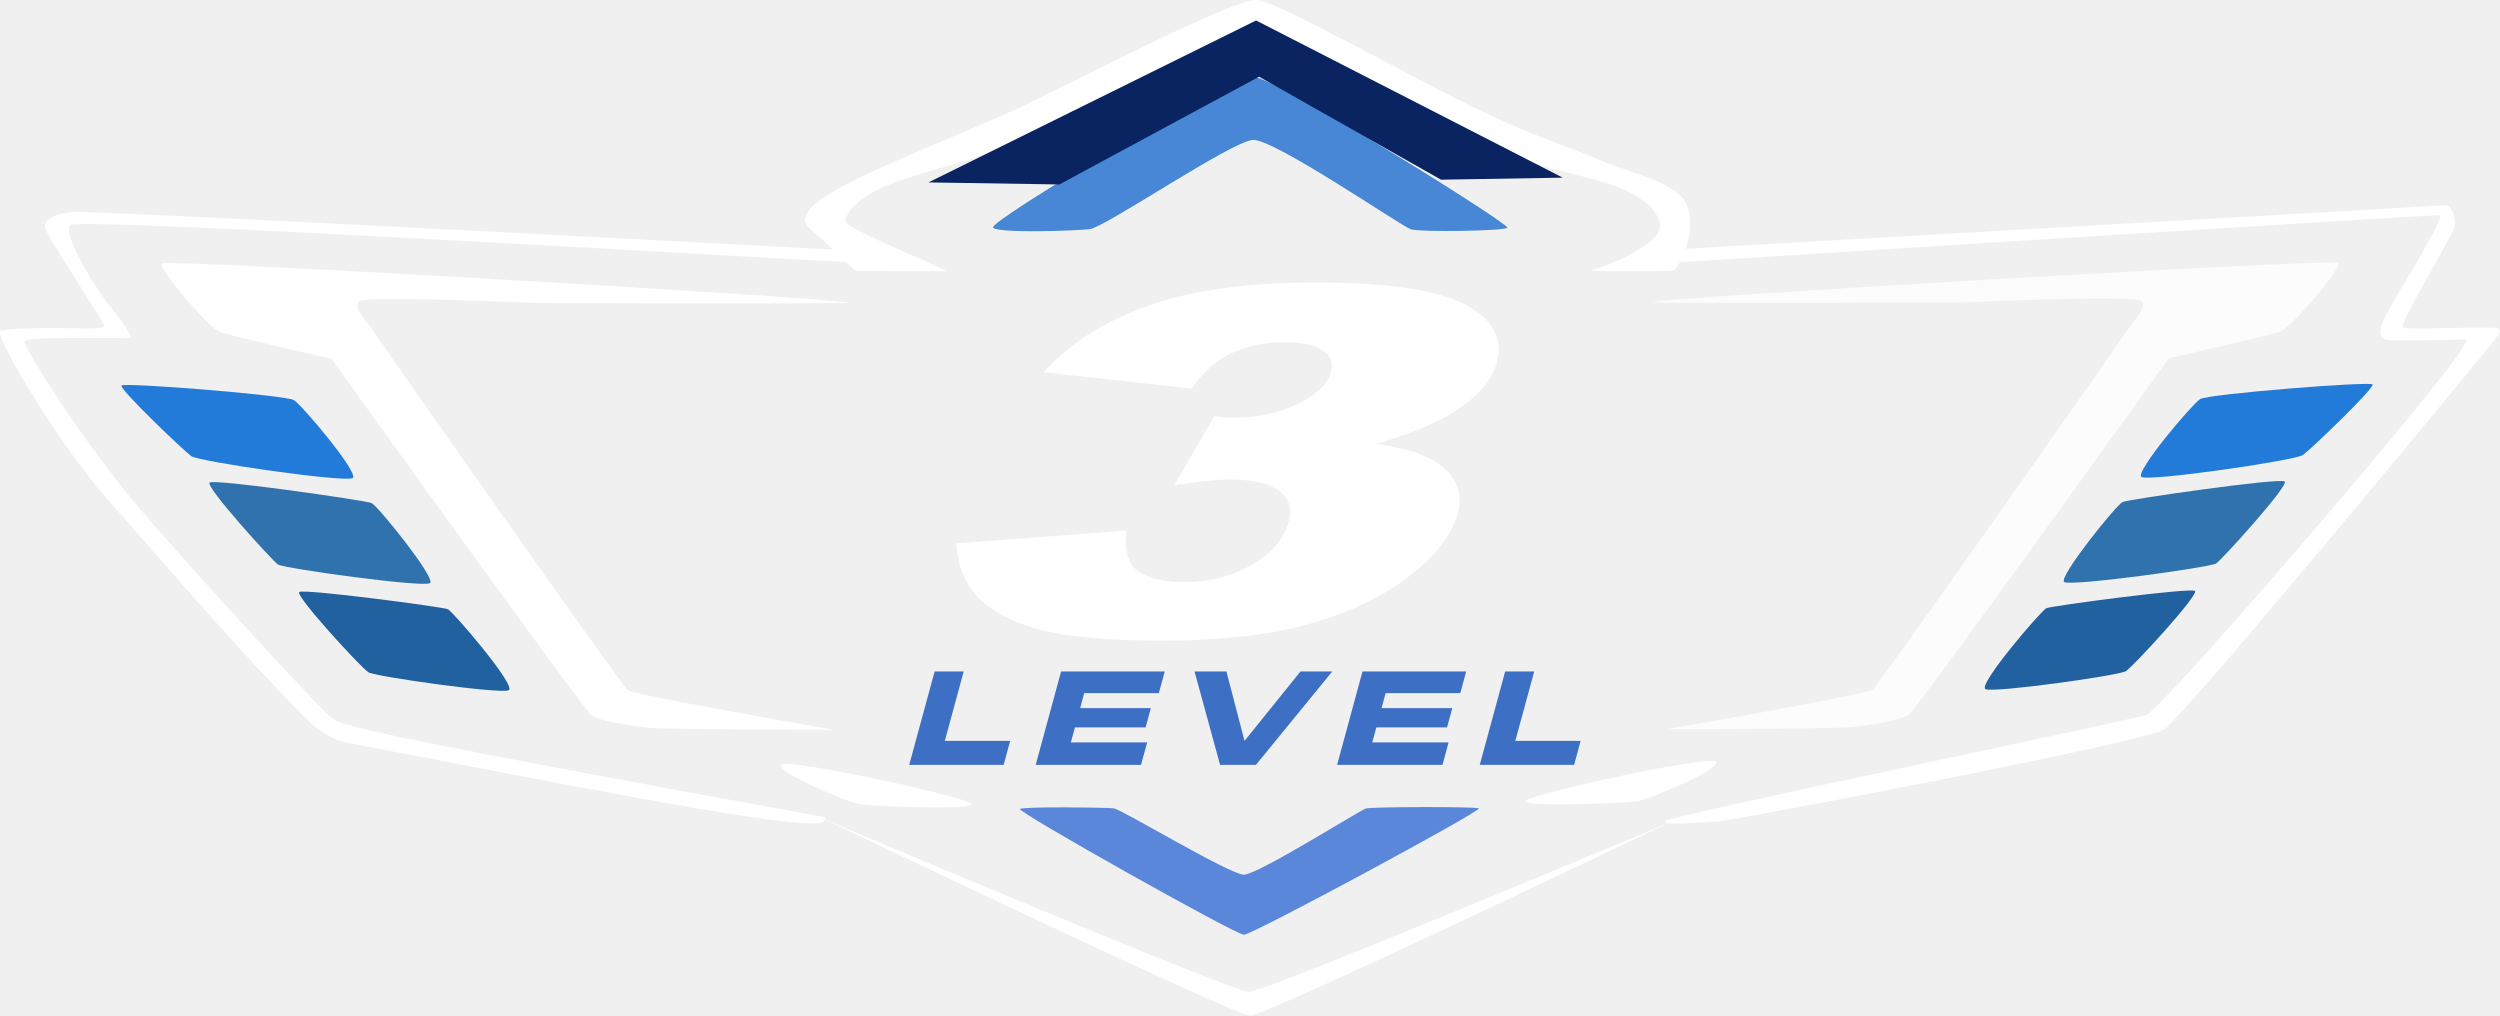
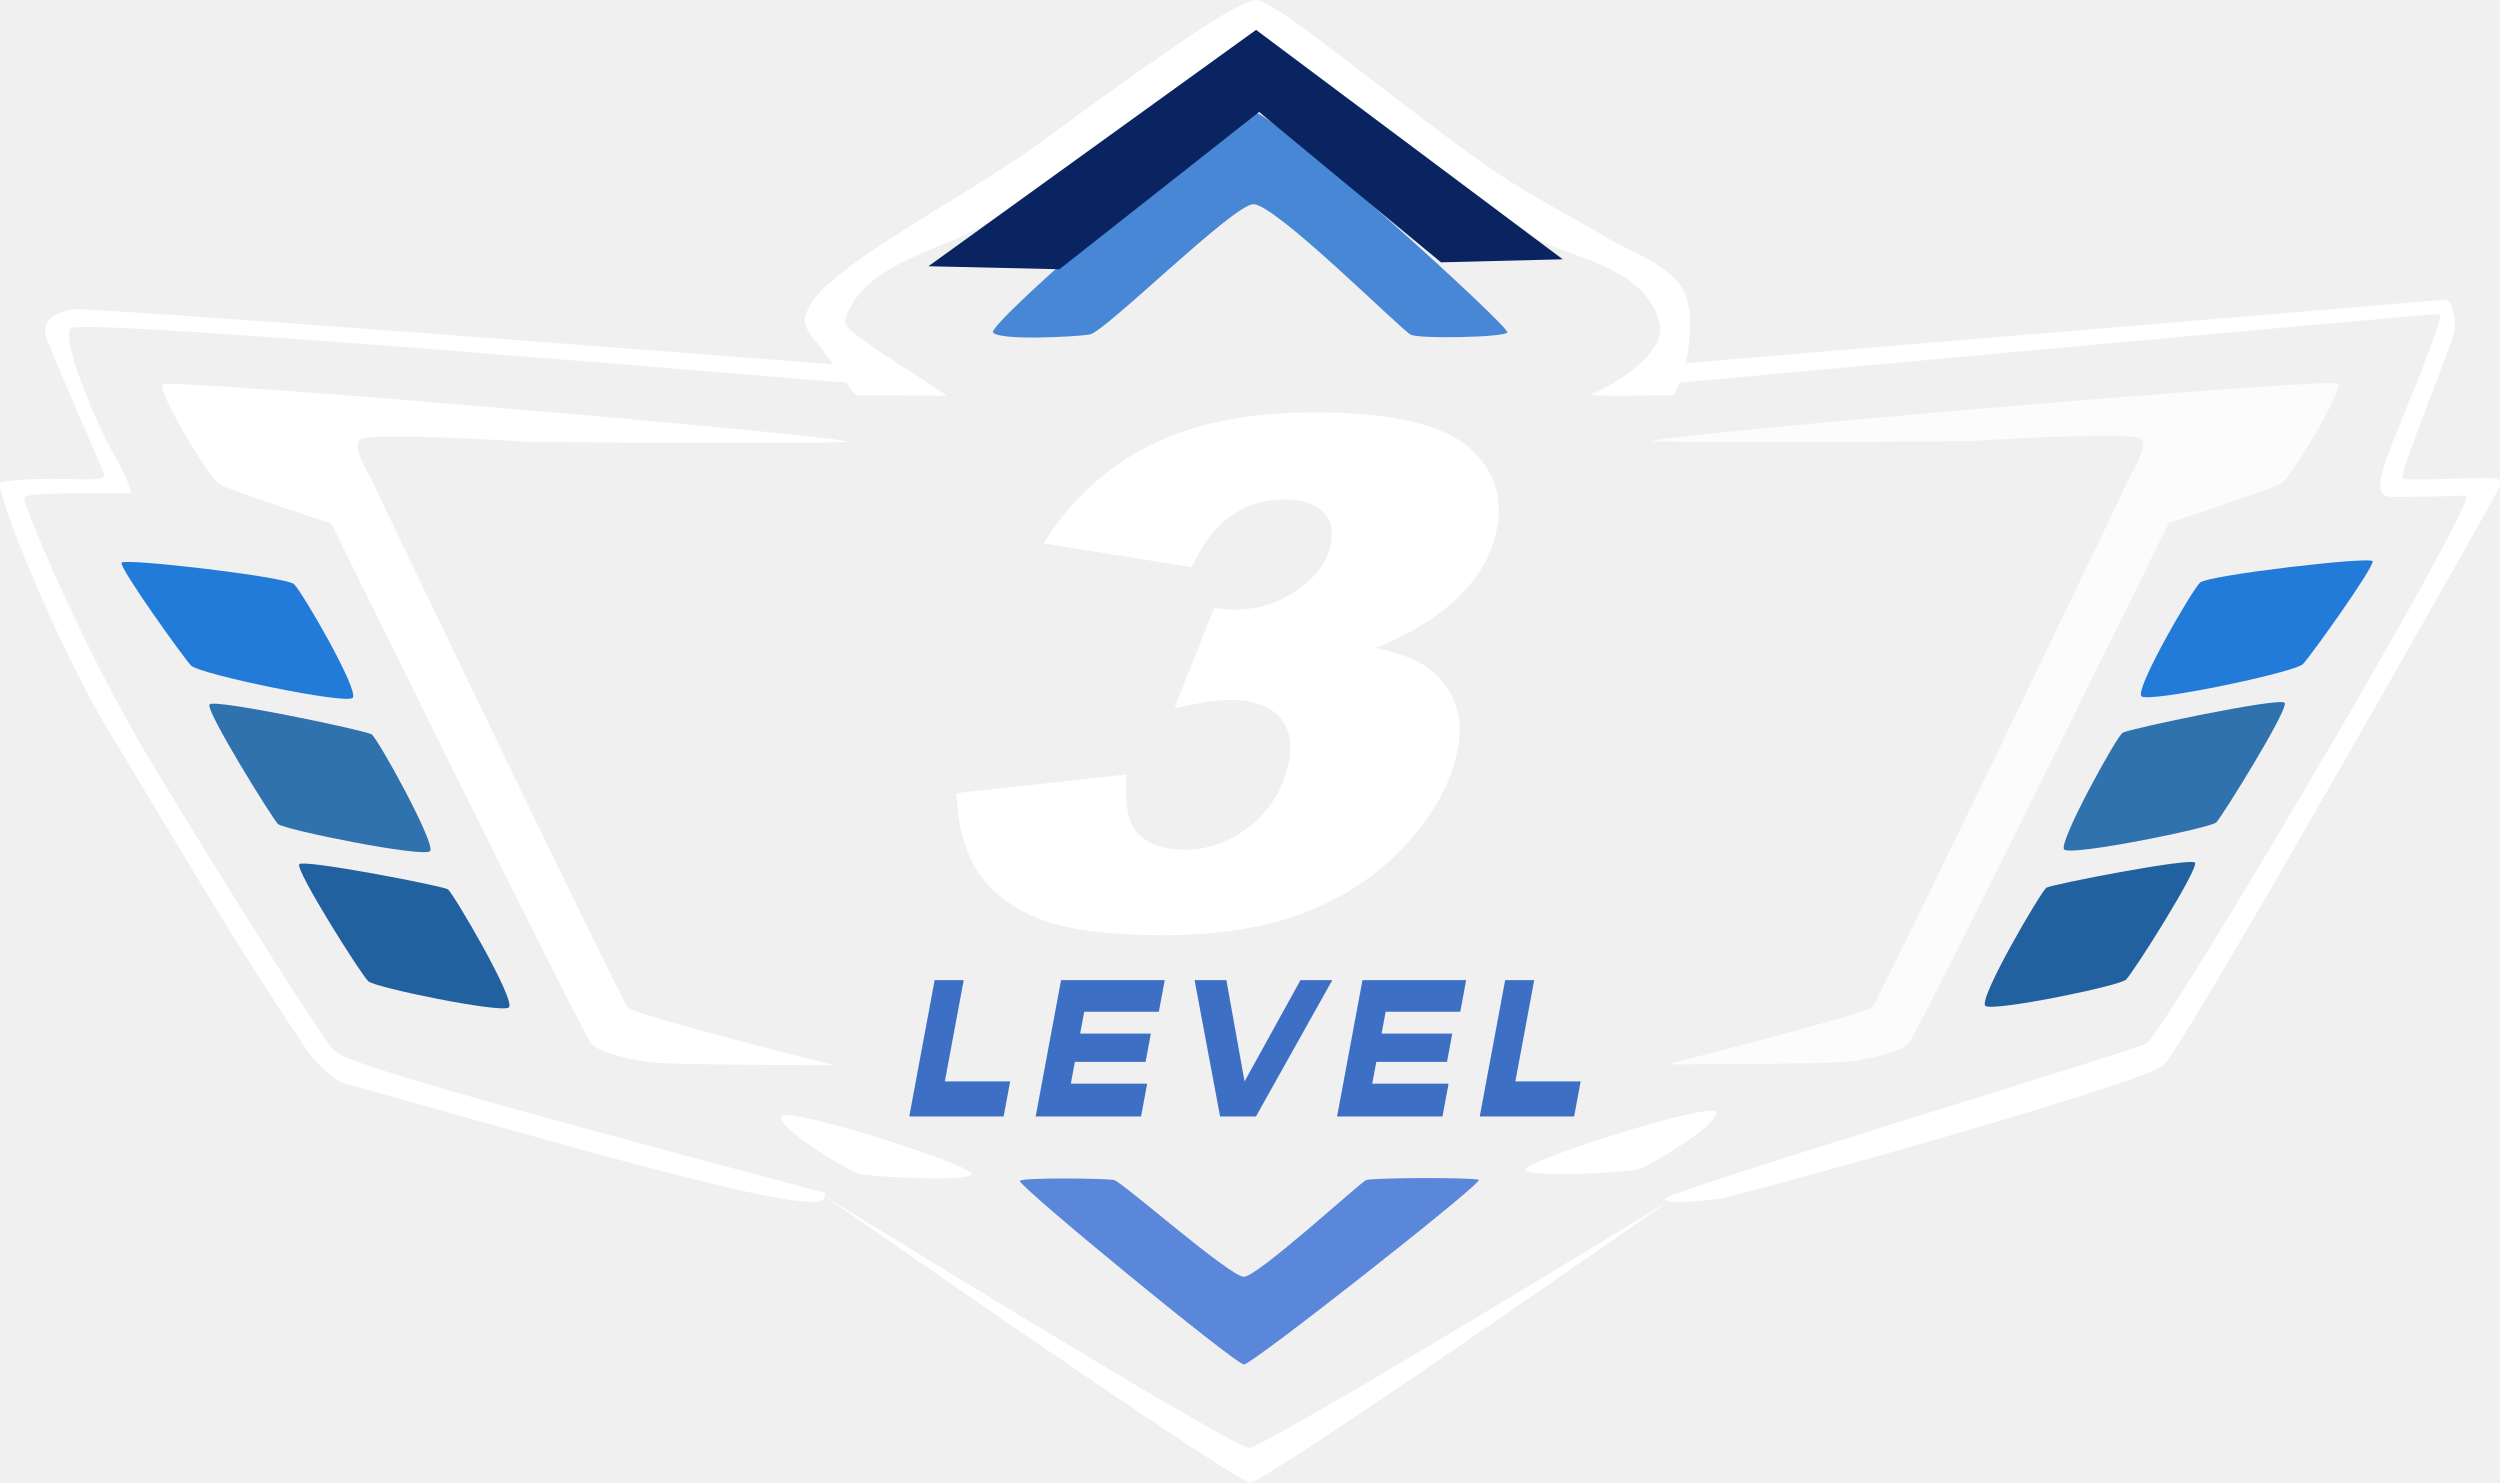
- <svg xmlns="http://www.w3.org/2000/svg" version="1.1" id="Layer_1" x="0px" y="0px" width="32px" height="13px" viewBox="0 0 32 13" enable-background="new 0 0 32 13" xml:space="preserve">
-   <path fill="#5B87DB" d="M13.055,10.355C13.009,10.387 15.818,11.966 15.923,11.965C16.028,11.965 18.985,10.371 18.93,10.347C18.875,10.323 17.561,10.327 17.485,10.348C17.41,10.37 16.101,11.194 15.923,11.196C15.744,11.198 14.359,10.36 14.257,10.347C14.155,10.334 13.101,10.323 13.055,10.355Z" />
-   <path fill="#FFFFFF" d="M21.31,10.513C21.32,10.572 21.785,10.525 21.974,10.516C22.162,10.507 27.424,9.508 27.695,9.339C27.967,9.17 31.869,4.436 31.931,4.351C31.994,4.267 32.02,4.241 31.98,4.205C31.94,4.168 30.807,4.229 30.755,4.192C30.703,4.155 31.384,3.025 31.413,2.918C31.443,2.812 31.386,2.618 31.297,2.627C31.208,2.636 21.73,3.173 21.579,3.184C21.654,2.947 21.669,2.641 21.499,2.494C21.262,2.288 20.858,2.206 20.531,2.07C20.136,1.905 19.72,1.764 19.331,1.592C18.211,1.097 16.356,-0 16.078,0C15.799,0.001 14.364,0.73 13.188,1.312C12.589,1.608 11.304,2.093 10.733,2.414C10.556,2.514 10.35,2.631 10.307,2.786C10.282,2.877 10.403,2.958 10.468,3.015C10.533,3.072 10.665,3.194 10.665,3.194C10.665,3.194 1.146,2.688 0.929,2.712C0.712,2.737 0.528,2.811 0.587,2.945C0.645,3.079 1.297,4.087 1.323,4.139C1.349,4.191 1.312,4.193 1.216,4.202C1.121,4.211 0.338,4.176 0.006,4.232C-0.082,4.303 0.782,5.722 1.374,6.39C2.325,7.461 2.92,8.181 3.924,9.206C4.012,9.295 4.249,9.47 4.418,9.502C6.388,9.875 9.447,10.494 10.269,10.533C10.419,10.54 10.572,10.563 10.559,10.46C5.227,9.491 4.454,9.31 4.279,9.215C4.175,9.158 2.989,7.881 1.918,6.662C1.078,5.707 0.29,4.423 0.311,4.364C0.332,4.306 1.365,4.335 1.679,4.324C1.623,4.163 1.49,4.042 1.318,3.8C1.147,3.558 0.793,2.978 0.906,2.879C1.02,2.779 10.66,3.354 10.813,3.352C10.858,3.352 10.854,3.4 10.965,3.467C11.218,3.465 12.128,3.473 12.12,3.469C11.991,3.404 11.382,3.146 11.082,2.998C10.971,2.943 10.789,2.862 10.82,2.797C11.07,2.276 12.135,2.201 12.747,1.91C13.872,1.376 16.078,0.266 16.078,0.266C16.078,0.266 18.257,1.499 19.447,2.016C19.963,2.241 20.687,2.275 21.073,2.6C21.192,2.7 21.292,2.85 21.228,2.971C21.111,3.193 20.557,3.412 20.391,3.449C20.224,3.486 21.105,3.465 21.398,3.466C21.448,3.466 21.466,3.401 21.504,3.356C21.607,3.348 31.144,2.747 31.229,2.754C31.314,2.761 30.656,3.807 30.549,4.018C30.441,4.229 30.422,4.354 30.609,4.357C30.796,4.36 31.353,4.353 31.564,4.345C31.775,4.338 27.693,9.069 27.476,9.149C27.259,9.228 21.301,10.454 21.311,10.513ZM10.549,10.486C10.549,10.486 15.798,12.996 16,13C16.202,13.004 21.373,10.526 21.373,10.526C21.373,10.526 16.201,12.694 15.989,12.696C15.777,12.698 10.549,10.486 10.549,10.486Z" />
-   <path fill="#FCFCFC" d="M21.334,9.334C21.334,9.334 23.451,9.332 23.696,9.307C23.94,9.283 24.319,9.227 24.431,9.148C24.544,9.07 27.762,4.585 27.762,4.585C27.762,4.585 29.058,4.294 29.195,4.24C29.332,4.186 29.988,3.424 29.931,3.365C29.873,3.306 21.247,3.81 21.14,3.869C21.875,3.887 25.196,3.869 25.196,3.869C25.196,3.869 27.305,3.775 27.404,3.849C27.503,3.922 27.281,4.141 27.22,4.24C27.159,4.34 24.05,8.768 23.967,8.83C23.884,8.892 21.333,9.334 21.333,9.334Z" />
-   <path fill="#2161A0" d="M4.715,8.605C4.805,8.661 6.407,8.886 6.512,8.835C6.617,8.783 5.797,7.827 5.733,7.798C5.669,7.769 3.89,7.533 3.831,7.578C3.772,7.623 4.625,8.55 4.715,8.605Z" />
-   <path fill="#3072AE" d="M5.505,7.463C5.582,7.401 4.835,6.473 4.756,6.439C4.677,6.405 2.741,6.126 2.683,6.177C2.624,6.228 3.486,7.177 3.558,7.226C3.629,7.275 5.429,7.525 5.505,7.463Z" />
-   <path fill="#227BD9" d="M1.555,4.935C1.524,4.978 2.343,5.762 2.446,5.837C2.549,5.911 4.426,6.179 4.515,6.119C4.603,6.059 3.866,5.186 3.763,5.122C3.659,5.057 1.586,4.892 1.555,4.935Z" />
-   <path fill="#2161A0" d="M27.211,8.591C27.121,8.647 25.518,8.872 25.414,8.821C25.309,8.769 26.129,7.813 26.193,7.785C26.257,7.755 28.036,7.519 28.095,7.564C28.154,7.609 27.301,8.536 27.211,8.591Z" />
-   <path fill="#3072AE" d="M26.421,7.449C26.345,7.387 27.091,6.459 27.17,6.425C27.249,6.391 29.185,6.112 29.244,6.163C29.302,6.214 28.44,7.163 28.368,7.212C28.297,7.261 26.497,7.511 26.421,7.449Z" />
-   <path fill="#227BD9" d="M30.369,4.921C30.4,4.964 29.581,5.749 29.479,5.823C29.376,5.897 27.498,6.166 27.41,6.105C27.322,6.045 28.058,5.173 28.162,5.108C28.266,5.043 30.338,4.878 30.369,4.921Z" />
-   <path fill="#4787D6" d="M12.711,2.915C12.791,2.989 13.769,2.954 13.949,2.933C14.145,2.91 15.768,1.804 16.039,1.791C16.31,1.777 17.94,2.897 18.059,2.935C18.178,2.973 19.252,2.958 19.294,2.915C19.337,2.873 16.315,0.989 16.045,0.982C15.776,0.974 12.63,2.842 12.711,2.915Z" />
-   <path fill="#092461" d="M18.445,2.3L20.003,2.274L16.078,0.262L11.884,2.335L13.56,2.361L16.116,0.982Z" />
-   <path fill="#FFFFFF" d="M9.998,9.79C9.94,9.887 10.852,10.268 11.004,10.294C11.157,10.319 12.408,10.37 12.437,10.295C12.466,10.221 10.056,9.692 9.998,9.79Z" />
-   <path fill="#FFFFFF" d="M21.966,9.751C22.024,9.849 21.112,10.23 20.959,10.255C20.807,10.281 19.556,10.332 19.526,10.257C19.497,10.182 21.908,9.654 21.966,9.751Z" />
-   <path fill="#3D70C5" d="M11.638,9.79L12.847,9.79L12.93,9.483L12.094,9.483L12.335,8.595L11.963,8.595ZM13.257,9.79L14.605,9.79L14.684,9.503L13.707,9.503L13.759,9.311L14.664,9.311L14.731,9.064L13.826,9.064L13.878,8.872L14.833,8.872L14.909,8.595L13.582,8.595ZM15.617,9.79L16.076,9.79L17.053,8.595L16.646,8.595L15.93,9.483L15.698,8.595L15.29,8.595ZM17.115,9.79L18.464,9.79L18.542,9.503L17.565,9.503L17.617,9.311L18.522,9.311L18.589,9.064L17.684,9.064L17.736,8.872L18.692,8.872L18.767,8.595L17.44,8.595ZM18.941,9.79L20.149,9.79L20.232,9.483L19.396,9.483L19.638,8.595L19.266,8.595Z" />
-   <path fill="#FFFFFF" d="M15.251,4.974L13.359,4.765C13.694,4.394 14.14,4.11 14.699,3.912C15.261,3.714 15.972,3.616 16.833,3.616C17.821,3.616 18.486,3.724 18.828,3.939C19.17,4.155 19.266,4.426 19.117,4.753C19.029,4.944 18.86,5.118 18.61,5.273C18.36,5.428 18.028,5.564 17.613,5.681C17.886,5.724 18.087,5.773 18.216,5.83C18.426,5.92 18.566,6.04 18.635,6.189C18.709,6.337 18.699,6.513 18.605,6.719C18.486,6.977 18.258,7.225 17.918,7.463C17.58,7.699 17.164,7.881 16.671,8.01C16.179,8.137 15.581,8.201 14.875,8.201C14.186,8.201 13.664,8.153 13.308,8.059C12.956,7.964 12.692,7.826 12.517,7.644C12.346,7.461 12.255,7.231 12.243,6.955L14.42,6.791C14.389,7.039 14.437,7.212 14.565,7.309C14.697,7.403 14.898,7.451 15.166,7.451C15.449,7.451 15.71,7.39 15.952,7.269C16.196,7.148 16.365,6.987 16.457,6.785C16.551,6.58 16.533,6.42 16.402,6.307C16.275,6.194 16.056,6.138 15.746,6.138C15.581,6.138 15.343,6.162 15.031,6.211L15.542,5.33C15.655,5.341 15.744,5.346 15.809,5.346C16.084,5.346 16.337,5.294 16.567,5.191C16.799,5.089 16.948,4.967 17.013,4.825C17.075,4.69 17.055,4.582 16.954,4.502C16.854,4.421 16.683,4.381 16.442,4.381C16.194,4.381 15.972,4.425 15.777,4.514C15.582,4.601 15.407,4.754 15.251,4.974Z" />
-   <path fill="#FFFFFF" d="M10.671,9.341C10.671,9.341 8.553,9.339 8.309,9.315C8.064,9.29 7.686,9.234 7.573,9.155C7.461,9.077 4.243,4.592 4.243,4.592C4.243,4.592 2.947,4.301 2.81,4.247C2.672,4.193 2.016,3.431 2.074,3.372C2.132,3.313 10.758,3.817 10.865,3.876C10.13,3.894 6.808,3.876 6.808,3.876C6.808,3.876 4.7,3.782 4.601,3.856C4.502,3.929 4.724,4.148 4.785,4.247C4.846,4.347 7.955,8.775 8.038,8.837C8.121,8.899 10.671,9.341 10.671,9.341Z" />
+ <svg xmlns="http://www.w3.org/2000/svg" version="1.1" width="166.38px" height="98.663px" viewBox="0 0 166.38 98.663" xml:space="preserve">
+   <path fill="#5B87DB" d="M67.876,78.587C67.637,78.828 82.241,90.814 82.788,90.811C83.335,90.807 98.708,78.712 98.422,78.527C98.136,78.343 91.305,78.377 90.913,78.539C90.521,78.702 83.715,84.954 82.788,84.971C81.861,84.988 74.659,78.626 74.129,78.528C73.6,78.43 68.115,78.346 67.875,78.587Z" />
+   <path fill="#FFFFFF" d="M110.801,79.787C110.85,80.233 113.271,79.883 114.249,79.812C115.227,79.742 142.587,72.162 143.999,70.877C145.411,69.592 165.697,33.665 166.022,33.023C166.347,32.381 166.486,32.186 166.276,31.911C166.066,31.637 160.177,32.094 159.906,31.815C159.635,31.536 163.176,22.956 163.329,22.15C163.482,21.344 163.19,19.867 162.725,19.935C162.261,20.004 112.981,24.079 112.196,24.166C112.585,22.366 112.665,20.044 111.783,18.928C110.547,17.366 108.45,16.744 106.749,15.707C104.695,14.454 102.529,13.387 100.507,12.082C94.686,8.325 85.041,-0.003 83.594,0.002C82.146,0.005 74.685,5.537 68.567,9.957C65.453,12.207 58.775,15.884 55.806,18.325C54.883,19.084 53.814,19.969 53.592,21.143C53.461,21.832 54.092,22.45 54.427,22.881C54.762,23.312 55.452,24.242 55.452,24.242C55.452,24.242 5.959,20.401 4.83,20.586C3.701,20.771 2.748,21.332 3.052,22.352C3.356,23.371 6.741,31.019 6.878,31.413C7.014,31.806 6.82,31.823 6.324,31.891C5.828,31.959 1.756,31.694 0.032,32.117C-0.427,32.654 4.065,43.429 7.142,48.493C12.086,56.628 15.182,62.085 20.404,69.866C20.861,70.547 22.091,71.871 22.971,72.114C33.216,74.947 49.116,79.646 53.39,79.939C54.171,79.992 54.966,80.165 54.9,79.385C27.179,72.028 23.159,70.656 22.247,69.934C21.708,69.506 15.538,59.811 9.97,50.563C5.606,43.314 1.508,33.568 1.617,33.124C1.727,32.68 7.1,32.904 8.731,32.818C8.441,31.593 7.745,30.677 6.853,28.841C5.962,27.006 4.125,22.602 4.713,21.848C5.302,21.094 55.425,25.455 56.22,25.441C56.457,25.437 56.433,25.805 57.012,26.315C58.328,26.294 63.06,26.358 63.017,26.326C62.346,25.836 59.178,23.878 57.619,22.754C57.041,22.337 56.093,21.721 56.256,21.227C57.559,17.272 63.095,16.705 66.277,14.499C72.124,10.444 83.593,2.015 83.593,2.015C83.593,2.015 94.923,11.375 101.111,15.304C103.797,17.01 107.559,17.266 109.568,19.733C110.185,20.491 110.706,21.634 110.373,22.552C109.766,24.233 106.883,25.894 106.019,26.177C105.155,26.459 109.735,26.3 111.254,26.303C111.517,26.303 111.61,25.809 111.808,25.467C112.343,25.41 161.929,20.85 162.37,20.904C162.811,20.958 159.391,28.892 158.834,30.495C158.276,32.099 158.176,33.045 159.148,33.066C160.119,33.087 163.014,33.035 164.111,32.979C165.208,32.922 143.988,68.83 142.859,69.434C141.73,70.039 110.753,79.34 110.802,79.786ZM54.85,79.586C54.85,79.586 82.141,98.634 83.19,98.664C84.239,98.694 111.128,79.888 111.128,79.888C111.128,79.888 84.234,96.339 83.131,96.356C82.029,96.372 54.85,79.586 54.85,79.586Z" />
+   <path fill="#FCFCFC" d="M110.921,70.84C110.921,70.84 121.932,70.823 123.203,70.639C124.474,70.455 126.444,70.027 127.029,69.43C127.614,68.834 144.345,34.797 144.345,34.797C144.345,34.797 151.081,32.592 151.795,32.18C152.509,31.768 155.92,25.983 155.62,25.535C155.321,25.087 110.469,28.917 109.913,29.361C113.737,29.503 131.005,29.361 131.005,29.361C131.005,29.361 141.966,28.652 142.482,29.21C142.999,29.768 141.842,31.424 141.526,32.18C141.21,32.936 125.043,66.544 124.612,67.014C124.181,67.484 110.92,70.84 110.92,70.84Z" />
+   <path fill="#2161A0" d="M24.514,65.309C24.983,65.731 33.315,67.44 33.86,67.05C34.404,66.66 30.141,59.405 29.808,59.185C29.475,58.965 20.225,57.171 19.917,57.513C19.61,57.855 24.045,64.887 24.514,65.309Z" />
+   <path fill="#3072AE" d="M28.625,56.639C29.021,56.168 25.14,49.129 24.728,48.87C24.316,48.611 14.253,46.491 13.948,46.879C13.643,47.266 18.125,54.467 18.498,54.839C18.87,55.212 28.228,57.11 28.625,56.639Z" />
+   <path fill="#227BD9" d="M8.087,37.451C7.926,37.776 12.184,43.733 12.718,44.297C13.252,44.861 23.015,46.899 23.473,46.441C23.931,45.982 20.103,39.363 19.564,38.873C19.025,38.383 8.248,37.126 8.087,37.451Z" />
+   <path fill="#2161A0" d="M141.481,65.204C141.012,65.626 132.68,67.335 132.135,66.945C131.591,66.555 135.854,59.3 136.187,59.08C136.52,58.86 145.77,57.066 146.078,57.408C146.386,57.75 141.95,64.782 141.481,65.204Z" />
+   <path fill="#3072AE" d="M137.371,56.533C136.975,56.062 140.856,49.023 141.268,48.764C141.68,48.505 151.743,46.385 152.048,46.773C152.353,47.16 147.871,54.361 147.498,54.733C147.125,55.105 137.768,57.004 137.371,56.533Z" />
+   <path fill="#227BD9" d="M157.901,37.346C158.062,37.671 153.804,43.629 153.27,44.192C152.736,44.755 142.973,46.794 142.515,46.336C142.056,45.877 145.885,39.258 146.424,38.768C146.963,38.278 157.74,37.021 157.901,37.346Z" />
+   <path fill="#4787D6" d="M66.088,22.126C66.507,22.683 71.591,22.42 72.525,22.261C73.546,22.088 81.984,13.692 83.392,13.591C84.801,13.489 93.278,21.989 93.896,22.278C94.515,22.566 100.098,22.453 100.319,22.127C100.541,21.801 84.829,7.509 83.426,7.45C82.024,7.391 65.668,21.569 66.087,22.126Z" />
+   <path fill="#092461" d="M95.901,17.458L104.004,17.257L83.594,1.989L61.789,17.719L70.506,17.92L83.795,7.45Z" />
+   <path fill="#FFFFFF" d="M51.981,74.297C51.68,75.036 56.422,77.93 57.216,78.123C58.01,78.315 64.514,78.7 64.666,78.135C64.818,77.57 52.282,73.558 51.981,74.297Z" />
+   <path fill="#FFFFFF" d="M114.211,74.007C114.512,74.746 109.77,77.64 108.976,77.833C108.182,78.025 101.678,78.41 101.526,77.845C101.374,77.279 113.91,73.268 114.211,74.007Z" />
+   <path fill="#3D70C5" d="M60.513,74.302L66.794,74.302L67.228,71.971L62.881,71.971L64.137,65.23L62.203,65.23ZM68.926,74.302L75.939,74.302L76.346,72.121L71.266,72.121L71.537,70.668L76.242,70.668L76.592,68.788L71.887,68.788L72.158,67.335L77.124,67.335L77.516,65.23L70.616,65.23ZM81.2,74.302L83.587,74.302L88.666,65.23L86.549,65.23L82.827,71.971L81.618,65.23L79.501,65.23ZM88.986,74.302L95.999,74.302L96.406,72.121L91.326,72.121L91.597,70.668L96.302,70.668L96.652,68.788L91.947,68.788L92.218,67.335L97.184,67.335L97.576,65.23L90.676,65.23ZM98.48,74.302L104.762,74.302L105.196,71.971L100.849,71.971L102.105,65.23L100.171,65.23Z" />
+   <path fill="#FFFFFF" d="M79.298,37.747L69.457,36.163C71.199,33.347 73.522,31.19 76.426,29.69C79.348,28.19 83.047,27.441 87.522,27.441C92.658,27.441 96.116,28.259 97.893,29.897C99.671,31.534 100.172,33.592 99.395,36.071C98.939,37.525 98.061,38.841 96.761,40.02C95.461,41.198 93.732,42.231 91.575,43.118C92.995,43.44 94.041,43.815 94.713,44.243C95.803,44.932 96.529,45.842 96.89,46.975C97.274,48.092 97.221,49.431 96.732,50.992C96.118,52.95 94.929,54.833 93.163,56.639C91.403,58.429 89.242,59.814 86.68,60.793C84.122,61.757 81.009,62.239 77.34,62.239C73.76,62.239 71.044,61.88 69.194,61.16C67.361,60.441 65.989,59.393 65.078,58.016C64.19,56.623 63.716,54.879 63.657,52.782L74.973,51.543C74.813,53.425 75.065,54.733 75.73,55.468C76.417,56.187 77.459,56.547 78.855,56.547C80.323,56.547 81.684,56.088 82.938,55.169C84.21,54.251 85.086,53.027 85.566,51.497C86.055,49.936 85.96,48.727 85.28,47.87C84.618,47.013 83.481,46.585 81.87,46.585C81.011,46.585 79.772,46.768 78.153,47.136L80.811,40.456C81.395,40.532 81.858,40.571 82.198,40.571C83.63,40.571 84.942,40.18 86.135,39.4C87.347,38.619 88.12,37.694 88.456,36.623C88.777,35.597 88.676,34.778 88.152,34.166C87.627,33.554 86.739,33.248 85.486,33.248C84.197,33.248 83.045,33.585 82.028,34.258C81.017,34.916 80.106,36.079 79.297,37.747Z" />
+   <path fill="#FFFFFF" d="M55.483,70.894C55.483,70.894 44.472,70.877 43.201,70.693C41.93,70.509 39.96,70.081 39.375,69.484C38.791,68.888 22.059,34.852 22.059,34.852C22.059,34.852 15.323,32.645 14.609,32.234C13.895,31.822 10.484,26.037 10.784,25.589C11.083,25.142 55.935,28.971 56.491,29.415C52.667,29.557 35.399,29.415 35.399,29.415C35.399,29.415 24.438,28.706 23.922,29.264C23.405,29.822 24.562,31.478 24.878,32.234C25.194,32.99 41.361,66.598 41.792,67.068C42.223,67.538 55.484,70.894 55.484,70.894Z" />
</svg>
